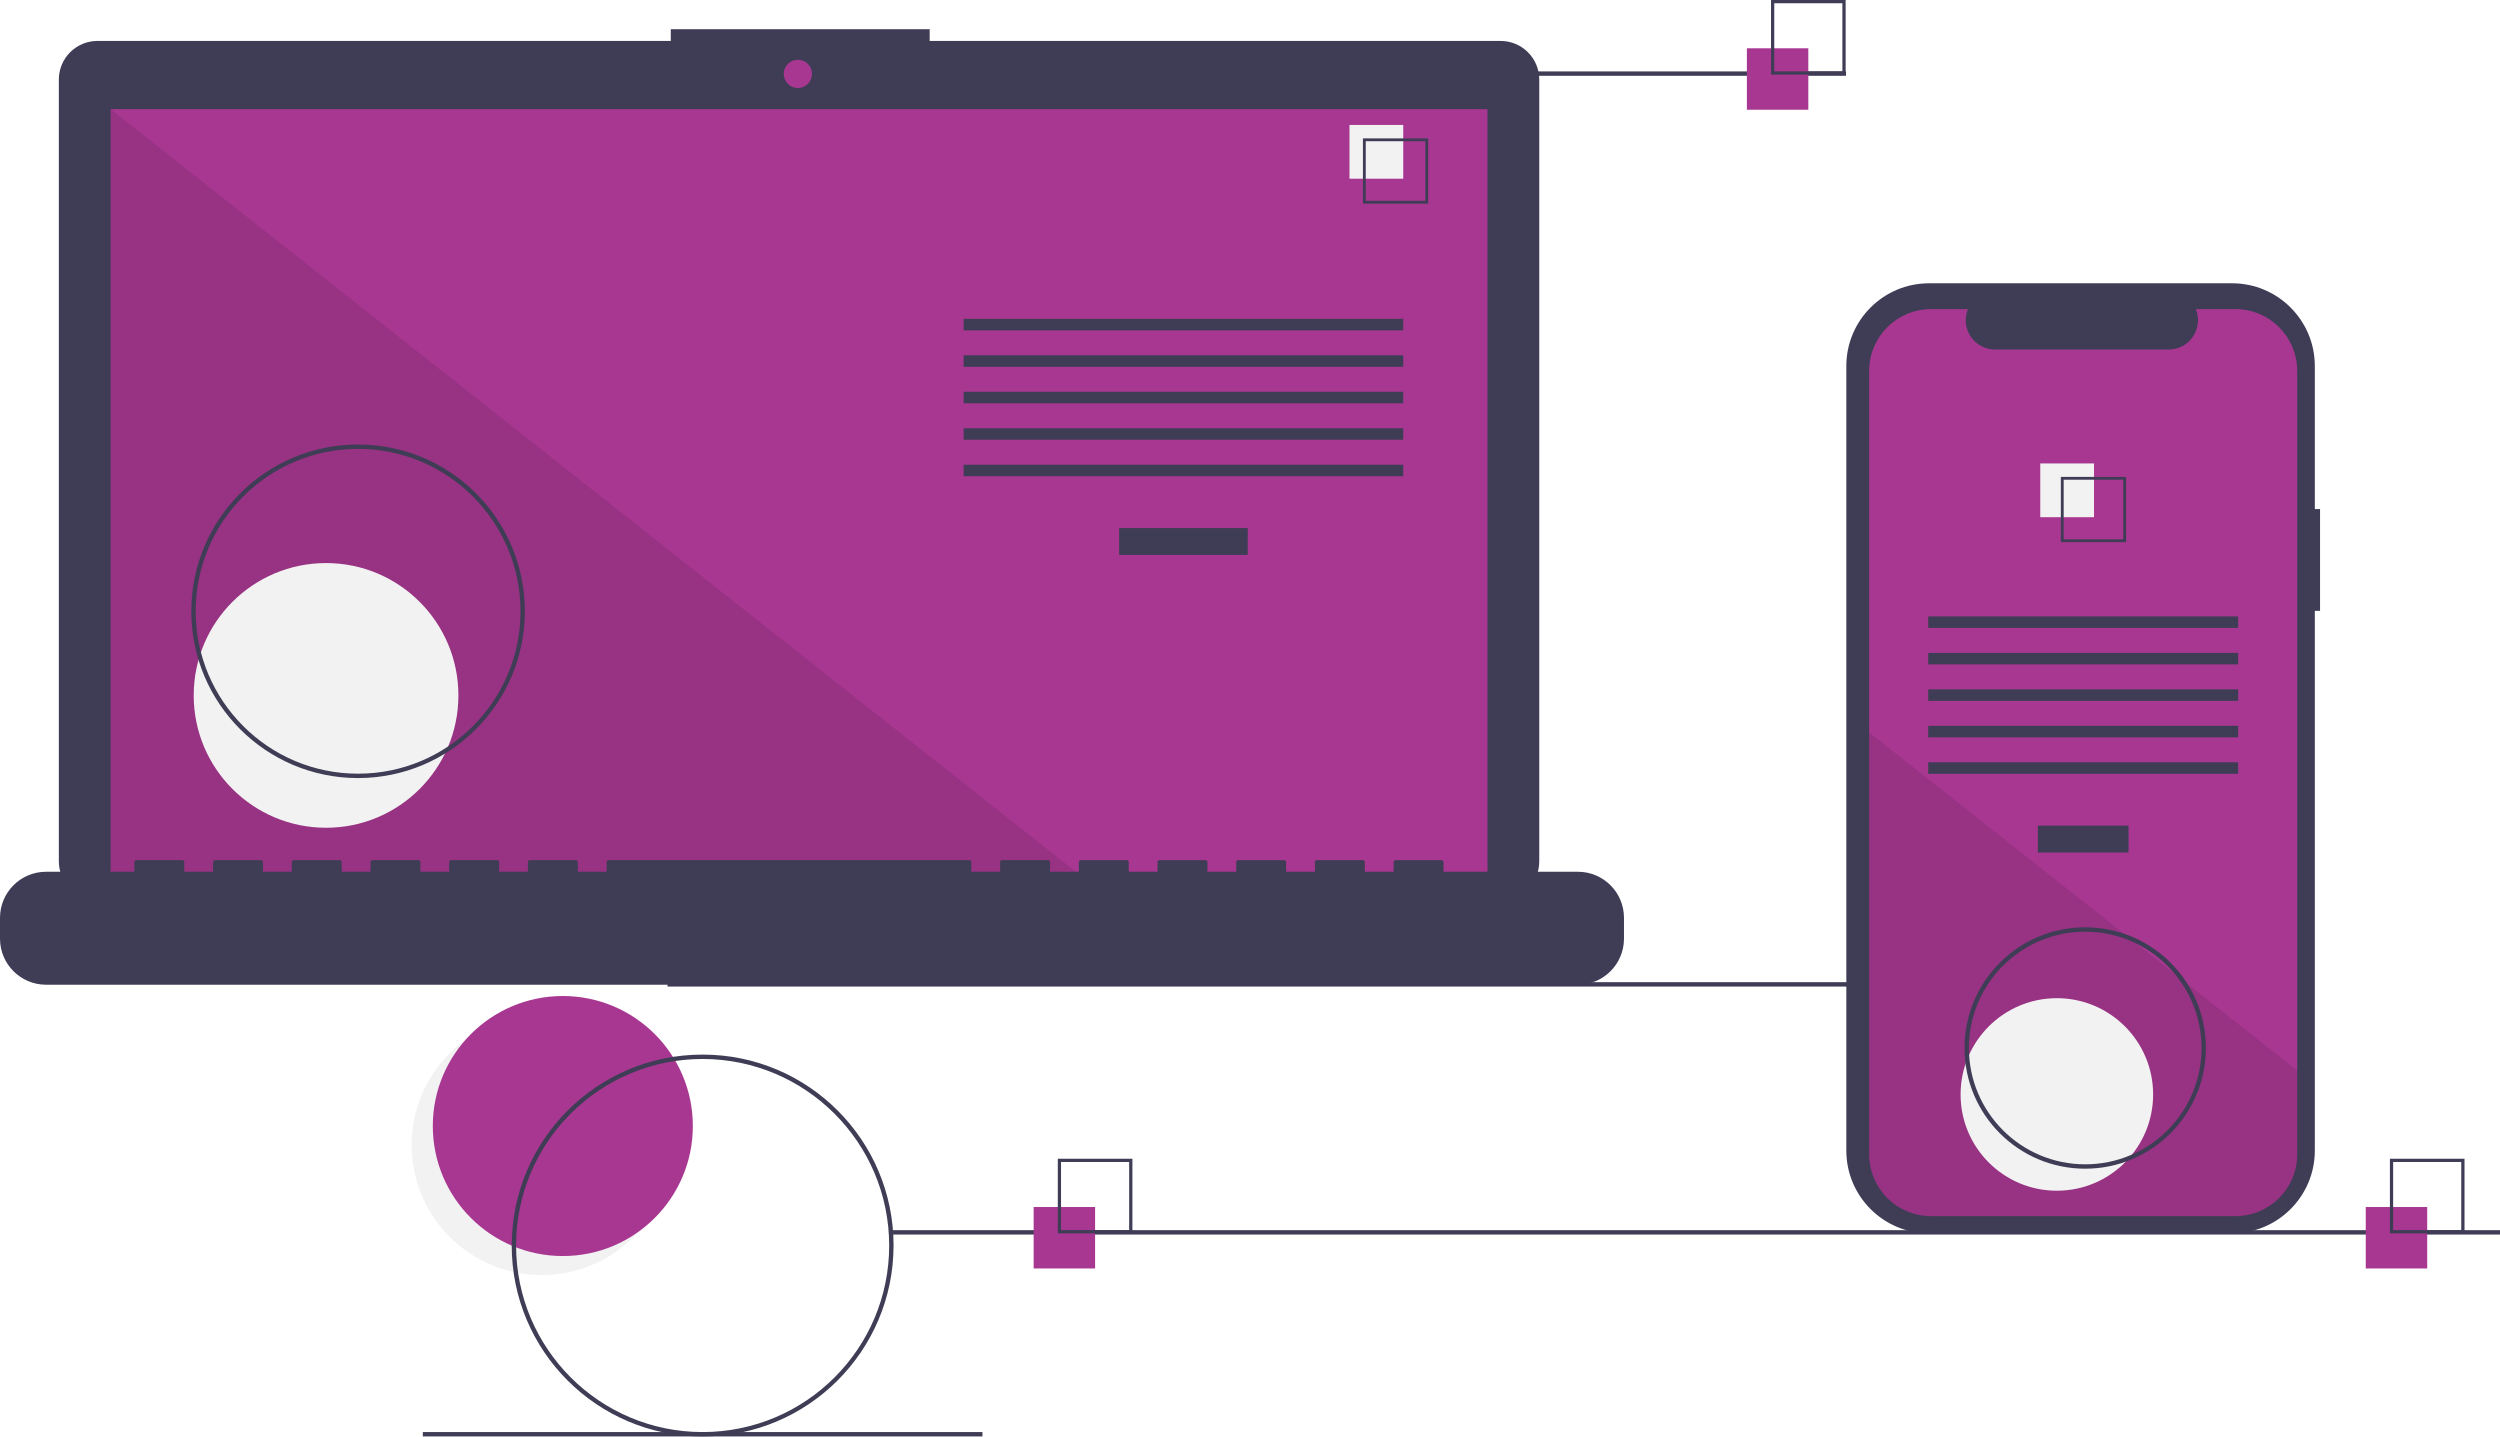
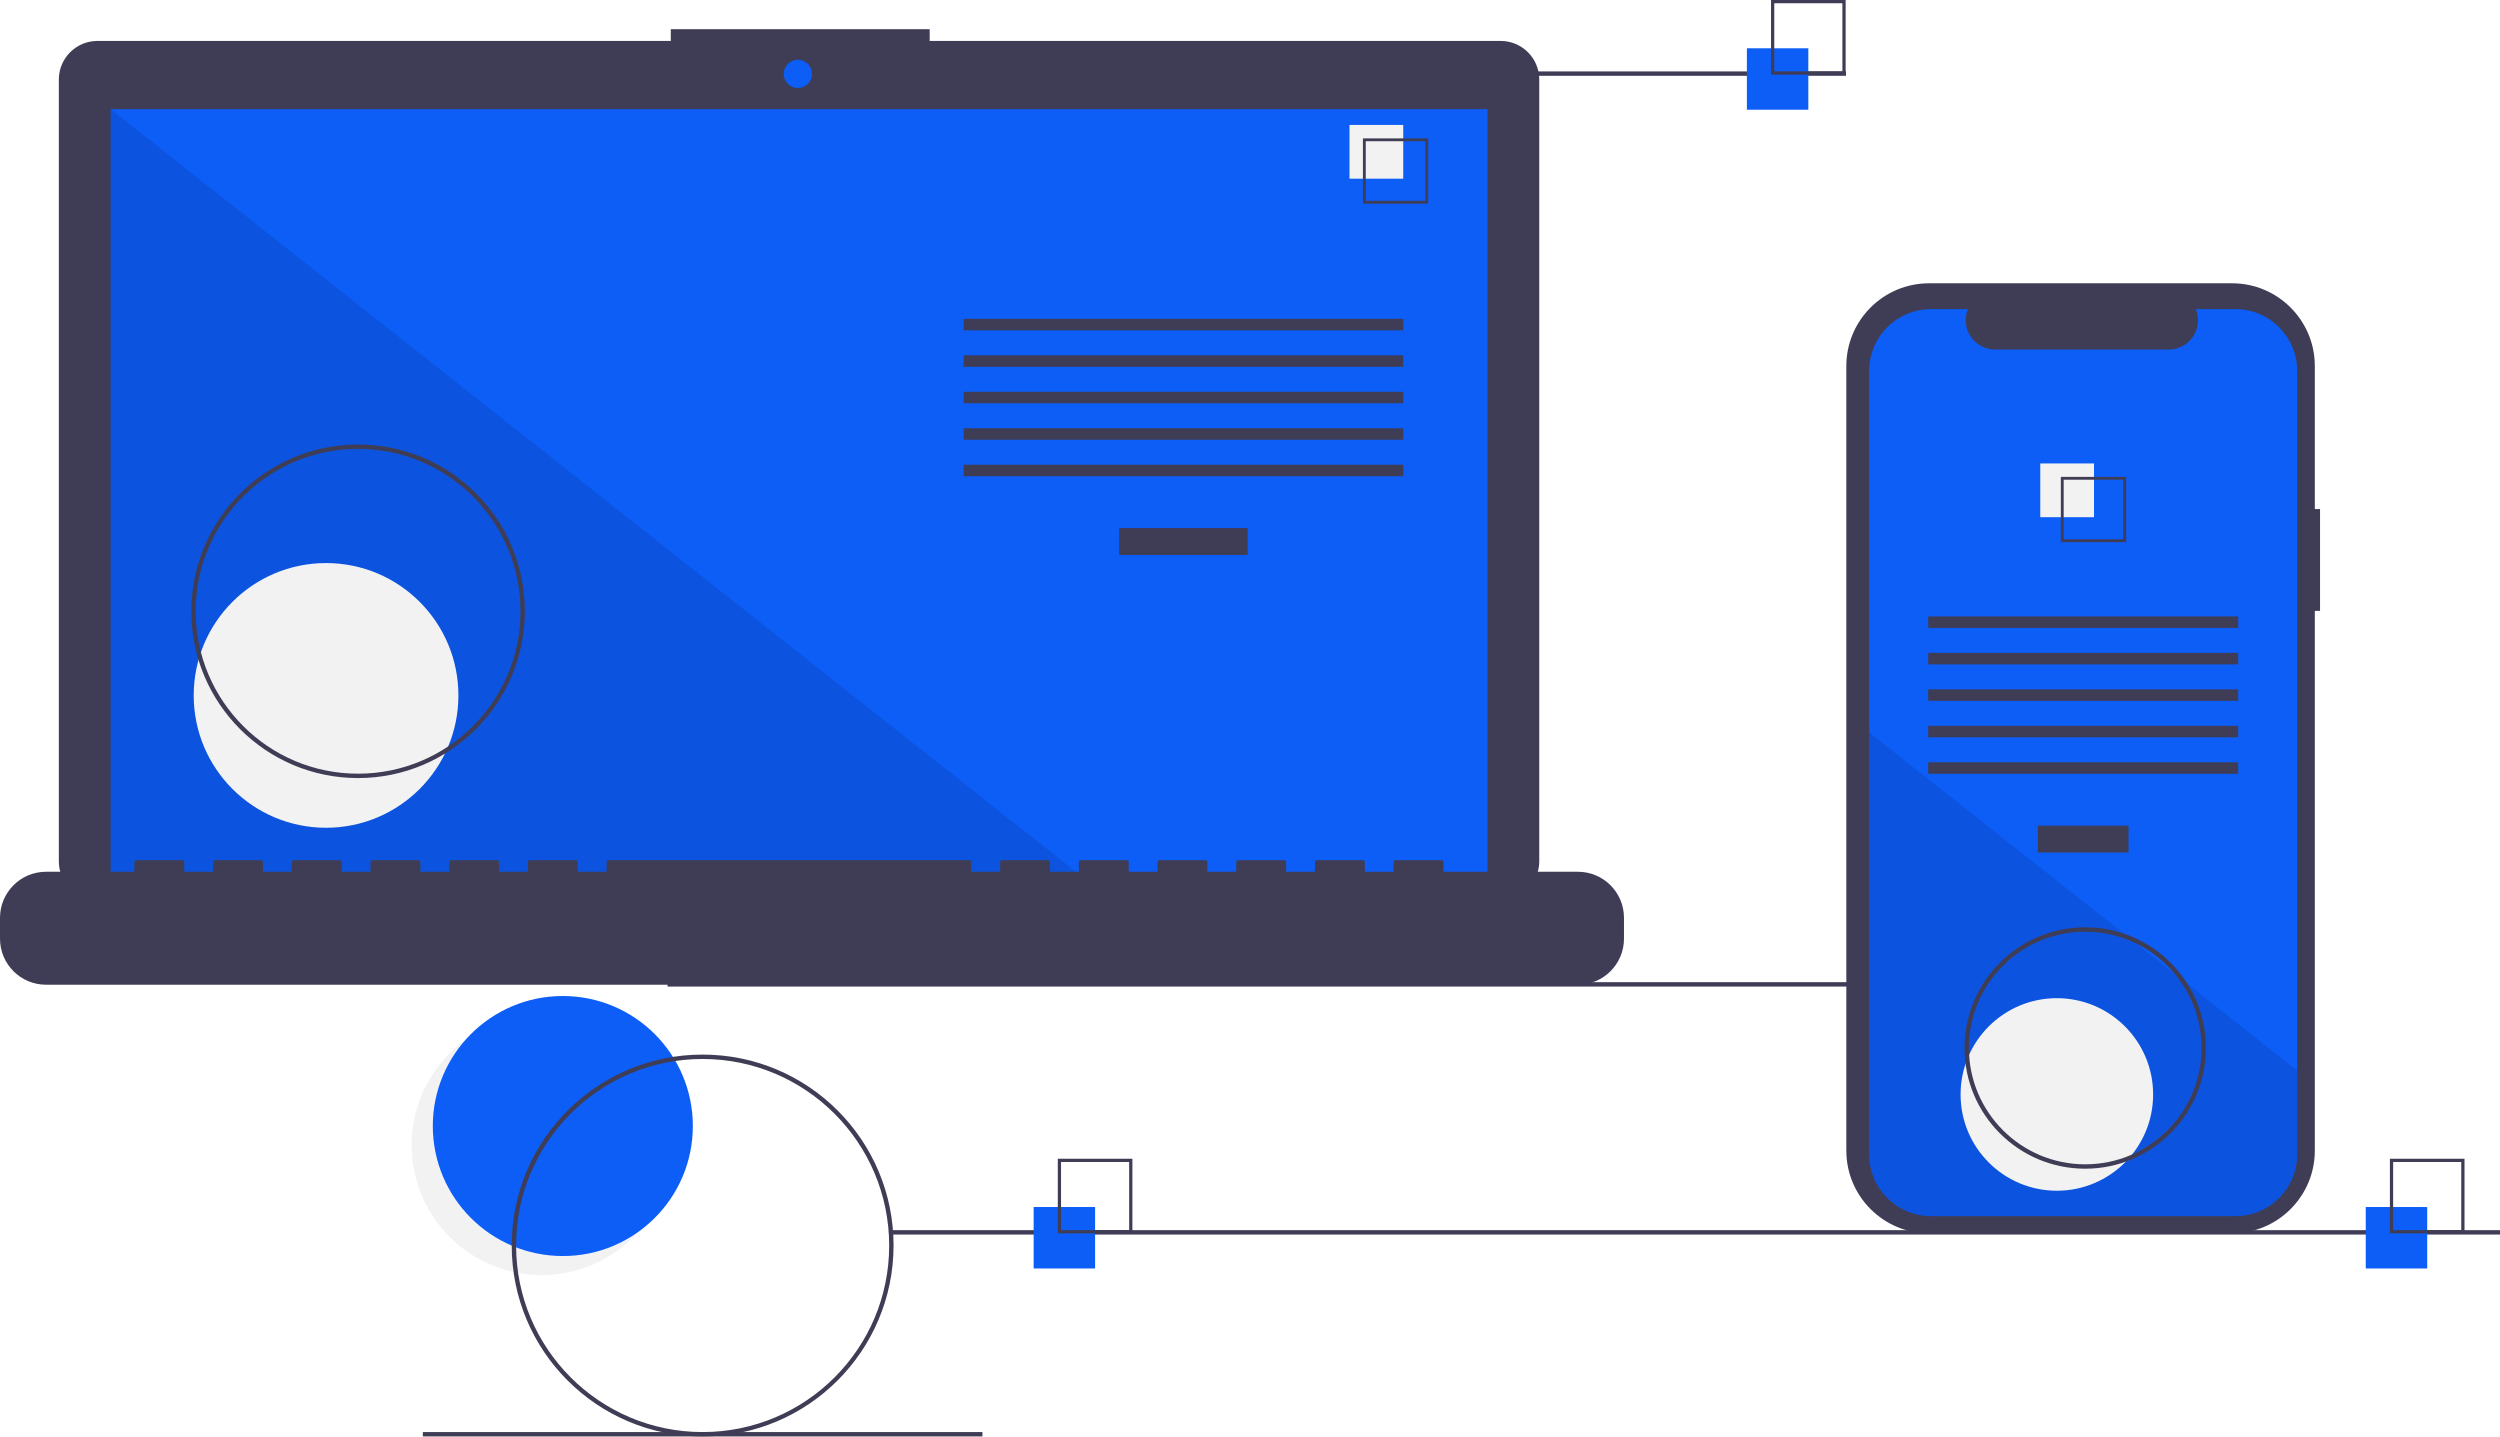
<svg xmlns="http://www.w3.org/2000/svg" width="1139.171px" height="654.543px" viewBox="0 0 1139.171 654.543" role="img" artist="Katerina Limpitsouni" source="https://undraw.co/" transform="rotate(0) scale(1, 1)">
  <circle cx="246.827" cy="521.765" r="59.243" fill="#f2f2f2" />
-   <circle cx="256.46" cy="513.095" r="59.243" fill="#a83791" />
+   <circle cx="256.46" cy="513.095" r="59.243" fill="#0D5DF7" />
  <rect x="304.171" y="447.543" width="733" height="2" fill="#3f3d56" />
  <path d="M714.207,141.381H454.038v-5.362h-117.971v5.362H74.825a17.599,17.599,0,0,0-17.599,17.599V515.231a17.599,17.599,0,0,0,17.599,17.599H714.207a17.599,17.599,0,0,0,17.599-17.599V158.979A17.599,17.599,0,0,0,714.207,141.381Z" transform="translate(-30.41456 -122.7284)" fill="#3f3d56" />
-   <rect x="50.406" y="49.754" width="627.391" height="353.913" fill="#a83791" />
-   <circle cx="363.565" cy="33.667" r="6.435" fill="#a83791" />
+   <rect x="50.406" y="49.754" width="627.391" height="353.913" fill="#0D5DF7" />
+   <circle cx="363.565" cy="33.667" r="6.435" fill="#0D5DF7" />
  <polygon points="498.374 403.667 50.406 403.667 50.406 49.754 498.374 403.667" opacity="0.1" />
  <circle cx="148.574" cy="316.876" r="60.307" fill="#f2f2f2" />
  <rect x="509.953" y="240.622" width="58.605" height="12.246" fill="#3f3d56" />
  <rect x="439.102" y="145.279" width="200.307" height="5.248" fill="#3f3d56" />
  <rect x="439.102" y="161.898" width="200.307" height="5.248" fill="#3f3d56" />
  <rect x="439.102" y="178.518" width="200.307" height="5.248" fill="#3f3d56" />
  <rect x="439.102" y="195.137" width="200.307" height="5.248" fill="#3f3d56" />
  <rect x="439.102" y="211.756" width="200.307" height="5.248" fill="#3f3d56" />
  <rect x="614.917" y="56.934" width="24.492" height="24.492" fill="#f2f2f2" />
  <path d="M681.195,215.525h-29.74v-29.74h29.74Zm-28.447-1.293h27.154V187.078H652.748Z" transform="translate(-30.41456 -122.7284)" fill="#3f3d56" />
  <path d="M749.422,519.96H688.192v-4.412a.875.875,0,0,0-.875-.875h-20.993a.875.875,0,0,0-.875.875v4.412H652.329v-4.412a.875.875,0,0,0-.875-.875H630.462a.875.875,0,0,0-.875.875v4.412H616.467v-4.412a.875.875,0,0,0-.875-.875H594.599a.875.875,0,0,0-.875.875v4.412H580.604v-4.412a.875.875,0,0,0-.875-.875H558.736a.875.875,0,0,0-.875.875v4.412H544.741v-4.412a.875.875,0,0,0-.875-.875H522.873a.875.875,0,0,0-.875.875v4.412H508.878v-4.412a.875.875,0,0,0-.875-.875h-20.993a.875.875,0,0,0-.875.875v4.412H473.015v-4.412a.875.875,0,0,0-.875-.875H307.696a.875.875,0,0,0-.875.875v4.412H293.701v-4.412a.875.875,0,0,0-.875-.875H271.833a.875.875,0,0,0-.875.875v4.412H257.838v-4.412a.875.875,0,0,0-.875-.875h-20.993a.875.875,0,0,0-.875.875v4.412H221.975v-4.412a.875.875,0,0,0-.875-.875H200.107a.875.875,0,0,0-.875.875v4.412H186.112v-4.412a.875.875,0,0,0-.875-.875H164.244a.875.875,0,0,0-.875.875v4.412H150.249v-4.412a.875.875,0,0,0-.875-.875H128.381a.875.875,0,0,0-.875.875v4.412H114.386v-4.412a.875.875,0,0,0-.875-.875H92.519a.875.875,0,0,0-.875.875v4.412H51.407a20.993,20.993,0,0,0-20.993,20.993v9.492A20.993,20.993,0,0,0,51.407,571.438H749.422a20.993,20.993,0,0,0,20.993-20.993v-9.492A20.993,20.993,0,0,0,749.422,519.96Z" transform="translate(-30.41456 -122.7284)" fill="#3f3d56" />
  <path d="M193.586,477.272a76,76,0,1,1,76-76A76.086,76.086,0,0,1,193.586,477.272Zm0-150a74,74,0,1,0,74,74A74.084,74.084,0,0,0,193.586,327.272Z" transform="translate(-30.41456 -122.7284)" fill="#3f3d56" />
  <rect x="586.171" y="32.543" width="255" height="2" fill="#3f3d56" />
  <rect x="406.171" y="560.543" width="733" height="2" fill="#3f3d56" />
  <rect x="192.672" y="652.543" width="255" height="2" fill="#3f3d56" />
-   <rect x="471" y="550" width="28" height="28" fill="#a83791" />
+   <rect x="471" y="550" width="28" height="28" fill="#0D5DF7" />
  <path d="M546.415,684.728h-34v-34h34Zm-32.522-1.478H544.936V652.207H513.893Z" transform="translate(-30.41456 -122.7284)" fill="#3f3d56" />
-   <rect x="796" y="22" width="28" height="28" fill="#a83791" />
+   <rect x="796" y="22" width="28" height="28" fill="#0D5DF7" />
  <path d="M871.415,156.728h-34v-34h34Zm-32.522-1.478H869.936V124.207H838.893Z" transform="translate(-30.41456 -122.7284)" fill="#3f3d56" />
-   <rect x="1078" y="550" width="28" height="28" fill="#a83791" />
+   <rect x="1078" y="550" width="28" height="28" fill="#0D5DF7" />
  <path d="M1153.415,684.728h-34v-34h34Zm-32.522-1.478h31.043V652.207h-31.043Z" transform="translate(-30.41456 -122.7284)" fill="#3f3d56" />
  <path d="M1087.586,354.687h-2.379V289.525a37.714,37.714,0,0,0-37.714-37.714H909.44A37.714,37.714,0,0,0,871.726,289.525V647.006A37.714,37.714,0,0,0,909.44,684.72h138.053a37.714,37.714,0,0,0,37.714-37.714V401.07h2.379Z" transform="translate(-30.41456 -122.7284)" fill="#3f3d56" />
-   <path d="M1077.176,291.742v356.96a28.165,28.165,0,0,1-28.16,28.17H910.296a28.165,28.165,0,0,1-28.16-28.17v-356.96a28.163,28.163,0,0,1,28.16-28.16h16.83a13.379,13.379,0,0,0,12.39,18.43h79.09a13.379,13.379,0,0,0,12.39-18.43h18.02A28.163,28.163,0,0,1,1077.176,291.742Z" transform="translate(-30.41456 -122.7284)" fill="#a83791" />
+   <path d="M1077.176,291.742v356.96a28.165,28.165,0,0,1-28.16,28.17H910.296a28.165,28.165,0,0,1-28.16-28.17v-356.96a28.163,28.163,0,0,1,28.16-28.16h16.83a13.379,13.379,0,0,0,12.39,18.43h79.09a13.379,13.379,0,0,0,12.39-18.43h18.02A28.163,28.163,0,0,1,1077.176,291.742Z" transform="translate(-30.41456 -122.7284)" fill="#0D5DF7" />
  <rect x="928.58" y="376.218" width="41.324" height="12.246" fill="#3f3d56" />
  <rect x="878.621" y="280.875" width="141.24" height="5.248" fill="#3f3d56" />
  <rect x="878.621" y="297.494" width="141.24" height="5.248" fill="#3f3d56" />
  <rect x="878.621" y="314.114" width="141.24" height="5.248" fill="#3f3d56" />
  <rect x="878.621" y="330.733" width="141.24" height="5.248" fill="#3f3d56" />
  <rect x="878.621" y="347.352" width="141.24" height="5.248" fill="#3f3d56" />
  <rect x="929.684" y="211.179" width="24.492" height="24.492" fill="#f2f2f2" />
  <path d="M969.474,340.032v29.74h29.74v-29.74Zm28.45,28.45h-27.16v-27.16h27.16Z" transform="translate(-30.41456 -122.7284)" fill="#3f3d56" />
  <path d="M1077.176,610.582v38.12a28.165,28.165,0,0,1-28.16,28.17H910.296a28.165,28.165,0,0,1-28.16-28.17v-192.21l116.87,92.33,2,1.58,21.74,17.17,2.03,1.61Z" transform="translate(-30.41456 -122.7284)" opacity="0.1" />
  <circle cx="937.241" cy="498.707" r="43.868" fill="#f2f2f2" />
  <path d="M350.586,777.272a87,87,0,1,1,87-87A87.099,87.099,0,0,1,350.586,777.272Zm0-172a85,85,0,1,0,85,85A85.096,85.096,0,0,0,350.586,605.272Z" transform="translate(-30.41456 -122.7284)" fill="#3f3d56" />
  <path d="M980.586,655.272a55,55,0,1,1,55-55A55.062,55.062,0,0,1,980.586,655.272Zm0-108a53,53,0,1,0,53,53A53.06,53.06,0,0,0,980.586,547.272Z" transform="translate(-30.41456 -122.7284)" fill="#3f3d56" />
</svg>
